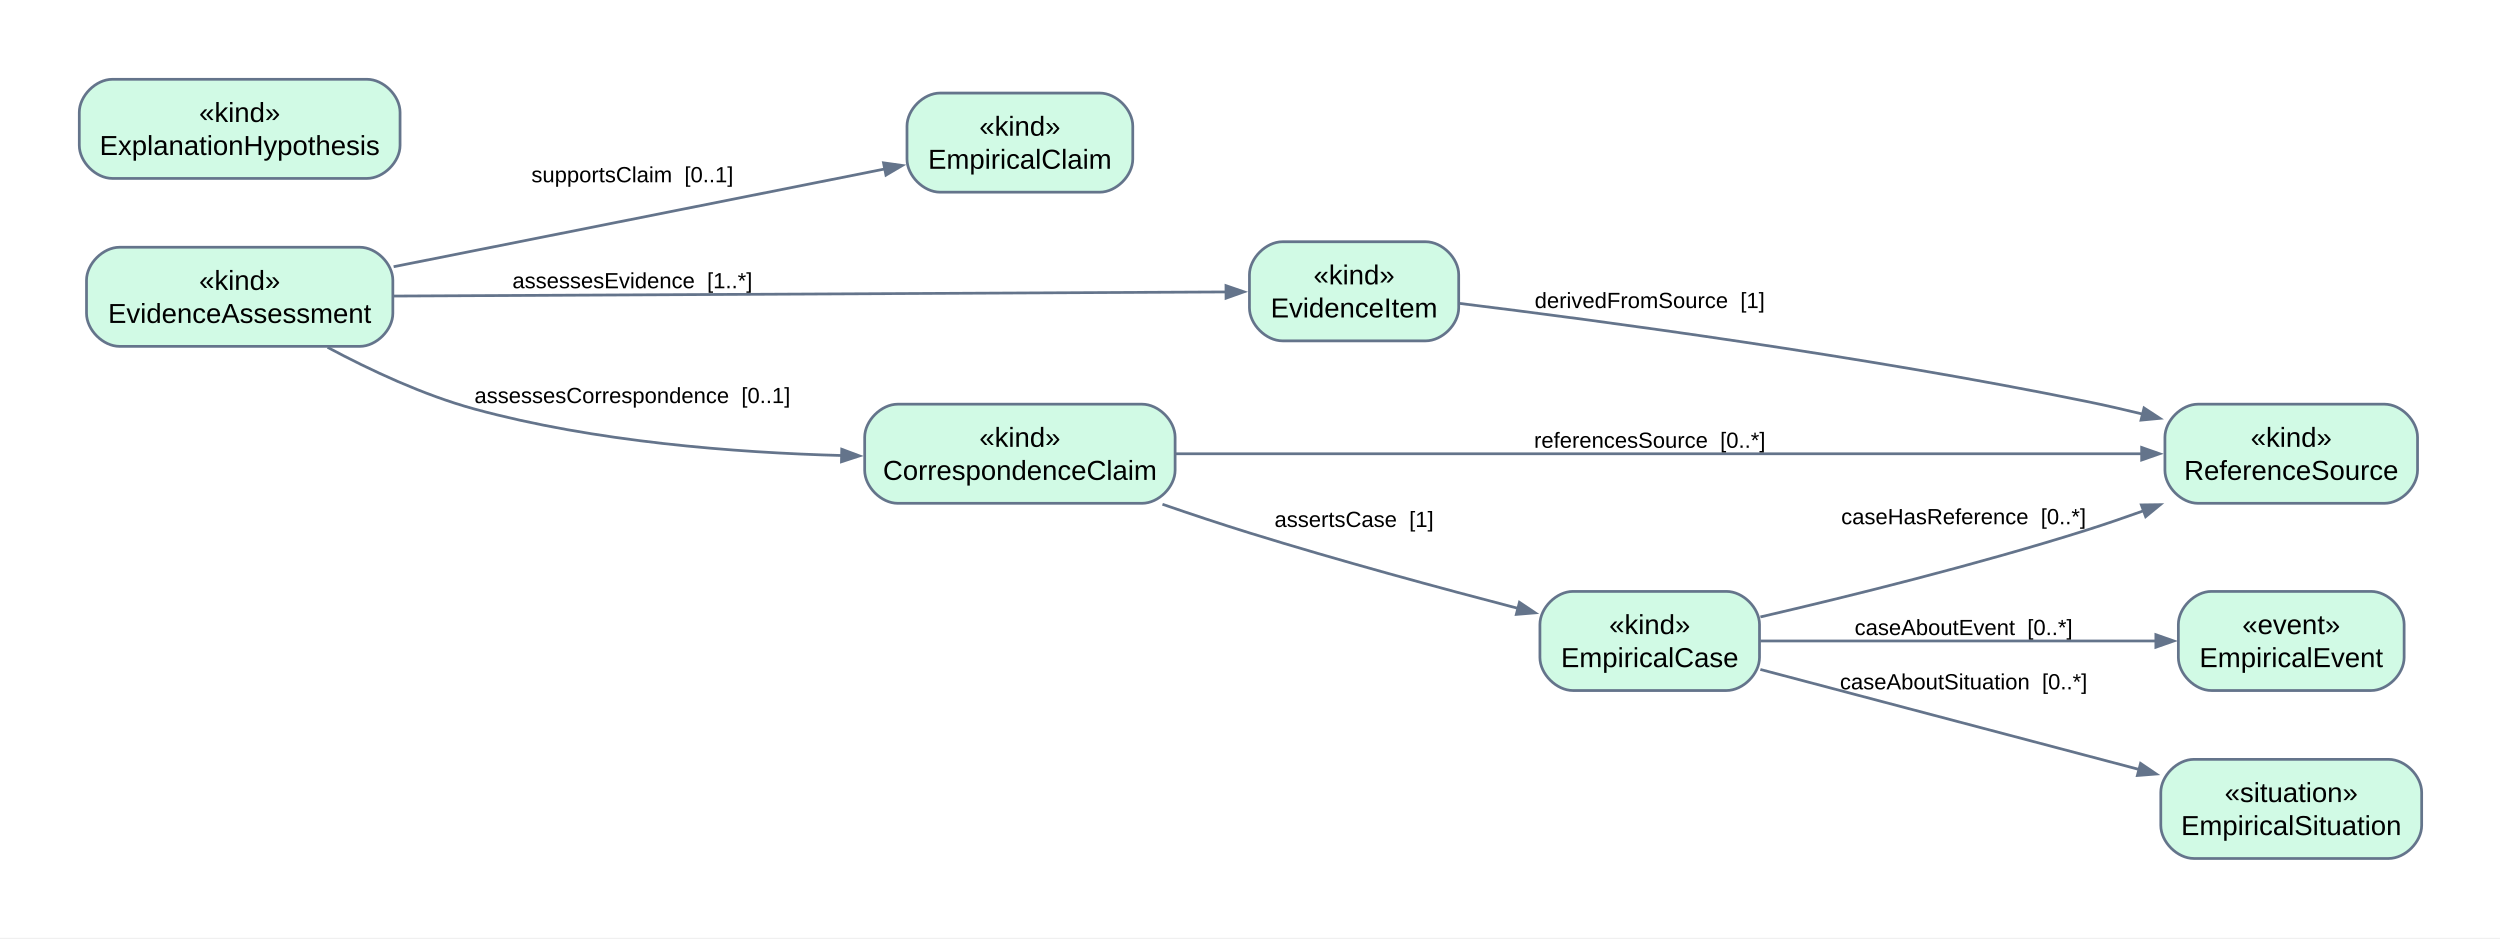
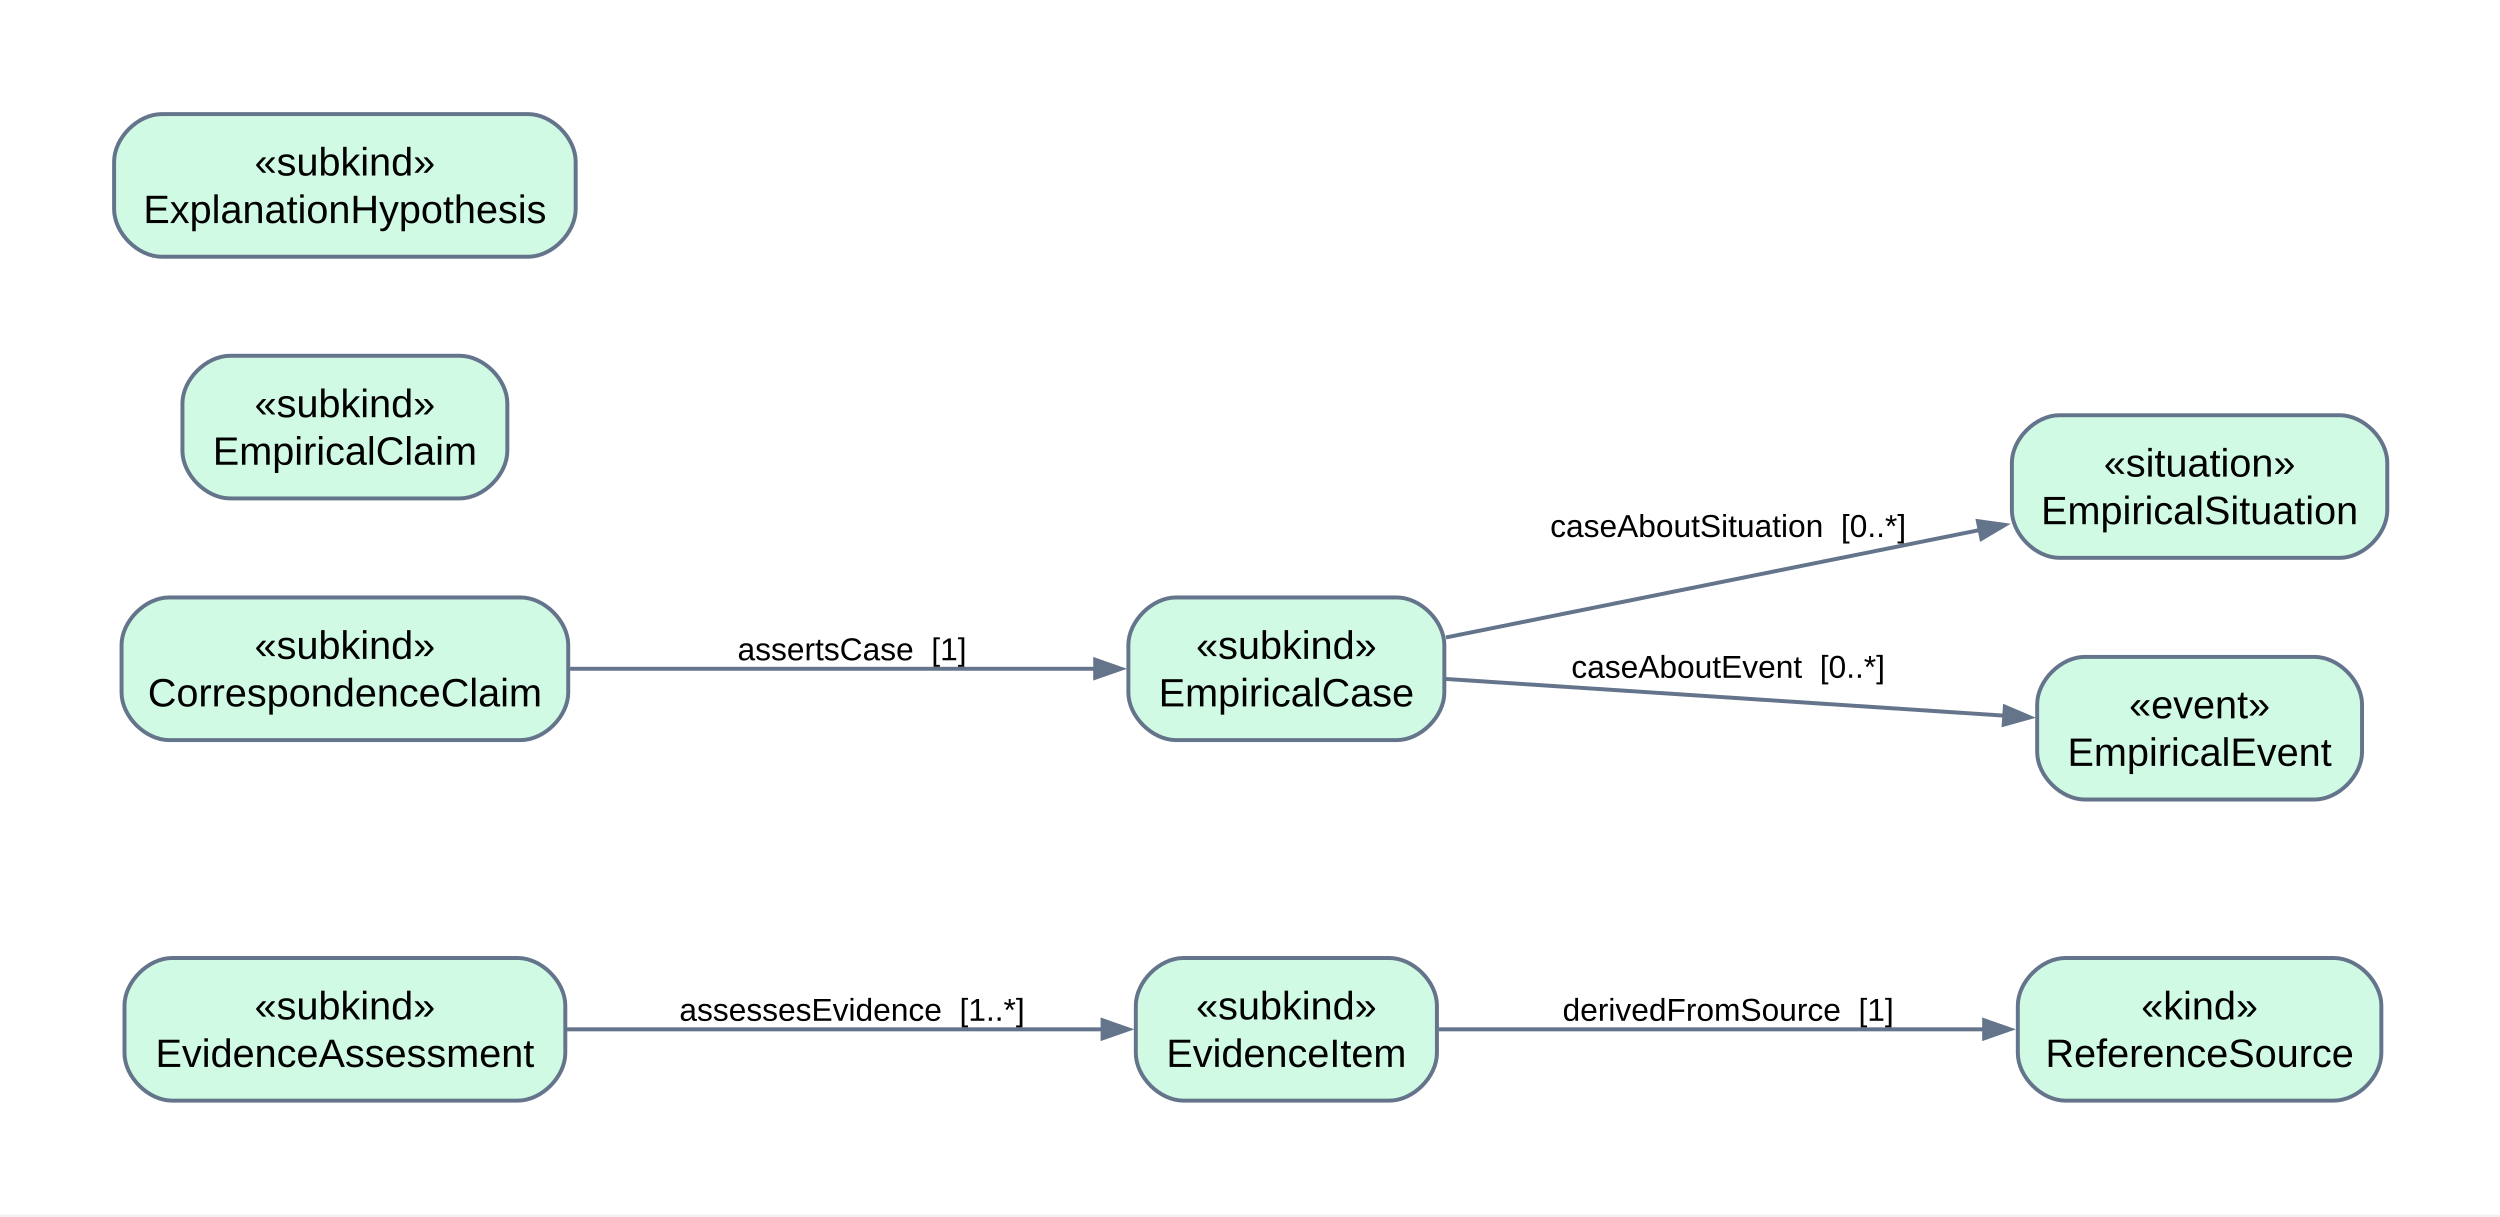
- <svg xmlns="http://www.w3.org/2000/svg" width="908pt" height="341pt" viewBox="0.00 0.00 908.00 341.00">
-   <g id="graph0" class="graph" transform="scale(1 1) rotate(0) translate(28.8 311.8)">
-     <polygon fill="white" stroke="none" points="-28.8,28.8 -28.8,-311.8 879.55,-311.8 879.55,28.8 -28.8,28.8" />
+ <svg xmlns="http://www.w3.org/2000/svg" width="631pt" height="307pt" viewBox="0.00 0.00 631.00 307.00">
+   <g id="graph0" class="graph" transform="scale(1 1) rotate(0) translate(28.8 277.8)">
+     <polygon fill="white" stroke="none" points="-28.8,28.8 -28.8,-277.8 602.55,-277.8 602.55,28.8 -28.8,28.8" />
    <g id="node1" class="node">
-       <path fill="#d1fae5" stroke="#64748b" d="M598.25,-97C598.25,-97 542.5,-97 542.5,-97 536.5,-97 530.5,-91 530.5,-85 530.5,-85 530.5,-73 530.5,-73 530.5,-67 536.5,-61 542.5,-61 542.5,-61 598.25,-61 598.25,-61 604.25,-61 610.25,-67 610.25,-73 610.25,-73 610.25,-85 610.25,-85 610.25,-91 604.25,-97 598.25,-97" />
-       <text xml:space="preserve" text-anchor="middle" x="570.38" y="-81.5" font-family="Arial" font-size="10.00">«kind»</text>
-       <text xml:space="preserve" text-anchor="middle" x="570.38" y="-69.5" font-family="Arial" font-size="10.00">EmpiricalCase</text>
+       <path fill="#d1fae5" stroke="#64748b" d="M101.88,-36C101.88,-36 14.62,-36 14.62,-36 8.62,-36 2.62,-30 2.62,-24 2.62,-24 2.62,-12 2.62,-12 2.62,-6 8.62,0 14.62,0 14.62,0 101.88,0 101.88,0 107.88,0 113.88,-6 113.88,-12 113.88,-12 113.88,-24 113.88,-24 113.88,-30 107.88,-36 101.88,-36" />
+       <text xml:space="preserve" text-anchor="middle" x="58.25" y="-20.5" font-family="Arial" font-size="10.00">«subkind»</text>
+       <text xml:space="preserve" text-anchor="middle" x="58.25" y="-8.5" font-family="Arial" font-size="10.00">EvidenceAssessment</text>
+     </g>
+     <g id="node5" class="node">
+       <path fill="#d1fae5" stroke="#64748b" d="M321.88,-36C321.88,-36 269.88,-36 269.88,-36 263.88,-36 257.88,-30 257.88,-24 257.88,-24 257.88,-12 257.88,-12 257.88,-6 263.88,0 269.88,0 269.88,0 321.88,0 321.88,0 327.88,0 333.88,-6 333.88,-12 333.88,-12 333.88,-24 333.88,-24 333.88,-30 327.88,-36 321.88,-36" />
+       <text xml:space="preserve" text-anchor="middle" x="295.88" y="-20.5" font-family="Arial" font-size="10.00">«subkind»</text>
+       <text xml:space="preserve" text-anchor="middle" x="295.88" y="-8.5" font-family="Arial" font-size="10.00">EvidenceItem</text>
+     </g>
+     <g id="edge1" class="edge">
+       <path fill="none" stroke="#64748b" d="M114.2,-18C155.33,-18 210.92,-18 249.53,-18" />
+       <polygon fill="#64748b" stroke="#64748b" points="249.49,-20.28 255.99,-18 249.49,-15.73 249.49,-20.28" />
+       <text xml:space="preserve" text-anchor="middle" x="186.25" y="-20.15" font-family="Arial" font-size="8.00">assessesEvidence  [1..*]</text>
+     </g>
+     <g id="node2" class="node">
+       <path fill="#d1fae5" stroke="#64748b" d="M323.75,-127C323.75,-127 268,-127 268,-127 262,-127 256,-121 256,-115 256,-115 256,-103 256,-103 256,-97 262,-91 268,-91 268,-91 323.75,-91 323.75,-91 329.75,-91 335.75,-97 335.75,-103 335.75,-103 335.75,-115 335.75,-115 335.75,-121 329.75,-127 323.75,-127" />
+       <text xml:space="preserve" text-anchor="middle" x="295.88" y="-111.5" font-family="Arial" font-size="10.00">«subkind»</text>
+       <text xml:space="preserve" text-anchor="middle" x="295.88" y="-99.5" font-family="Arial" font-size="10.00">EmpiricalCase</text>
+     </g>
+     <g id="node8" class="node">
+       <path fill="#d1fae5" stroke="#64748b" d="M561.75,-173C561.75,-173 491,-173 491,-173 485,-173 479,-167 479,-161 479,-161 479,-149 479,-149 479,-143 485,-137 491,-137 491,-137 561.75,-137 561.75,-137 567.75,-137 573.75,-143 573.75,-149 573.75,-149 573.75,-161 573.75,-161 573.75,-167 567.75,-173 561.75,-173" />
+       <text xml:space="preserve" text-anchor="middle" x="526.38" y="-157.5" font-family="Arial" font-size="10.00">«situation»</text>
+       <text xml:space="preserve" text-anchor="middle" x="526.38" y="-145.5" font-family="Arial" font-size="10.00">EmpiricalSituation</text>
+     </g>
+     <g id="edge2" class="edge">
+       <path fill="none" stroke="#64748b" d="M336.16,-116.91C373.32,-124.39 429.42,-135.68 470.9,-144.03" />
+       <polygon fill="#64748b" stroke="#64748b" points="470.42,-146.26 477.24,-145.31 471.32,-141.8 470.42,-146.26" />
+       <text xml:space="preserve" text-anchor="middle" x="407.38" y="-142.27" font-family="Arial" font-size="8.00">caseAboutSituation  [0..*]</text>
+     </g>
+     <g id="node9" class="node">
+       <path fill="#d1fae5" stroke="#64748b" d="M555.38,-112C555.38,-112 497.38,-112 497.38,-112 491.38,-112 485.38,-106 485.38,-100 485.38,-100 485.38,-88 485.38,-88 485.38,-82 491.38,-76 497.38,-76 497.38,-76 555.38,-76 555.38,-76 561.38,-76 567.38,-82 567.38,-88 567.38,-88 567.38,-100 567.38,-100 567.38,-106 561.38,-112 555.38,-112" />
+       <text xml:space="preserve" text-anchor="middle" x="526.38" y="-96.5" font-family="Arial" font-size="10.00">«event»</text>
+       <text xml:space="preserve" text-anchor="middle" x="526.38" y="-84.5" font-family="Arial" font-size="10.00">EmpiricalEvent</text>
+     </g>
+     <g id="edge3" class="edge">
+       <path fill="none" stroke="#64748b" d="M336.16,-106.42C375.23,-103.86 435.27,-99.92 477.2,-97.16" />
+       <polygon fill="#64748b" stroke="#64748b" points="477.23,-99.44 483.56,-96.74 476.93,-94.9 477.23,-99.44" />
+       <text xml:space="preserve" text-anchor="middle" x="407.38" y="-106.72" font-family="Arial" font-size="8.00">caseAboutEvent  [0..*]</text>
    </g>
    <g id="node3" class="node">
-       <path fill="#d1fae5" stroke="#64748b" d="M837.25,-165C837.25,-165 769.5,-165 769.5,-165 763.5,-165 757.5,-159 757.5,-153 757.5,-153 757.5,-141 757.5,-141 757.5,-135 763.5,-129 769.5,-129 769.5,-129 837.25,-129 837.25,-129 843.25,-129 849.25,-135 849.25,-141 849.25,-141 849.25,-153 849.25,-153 849.25,-159 843.25,-165 837.25,-165" />
-       <text xml:space="preserve" text-anchor="middle" x="803.38" y="-149.5" font-family="Arial" font-size="10.00">«kind»</text>
-       <text xml:space="preserve" text-anchor="middle" x="803.38" y="-137.5" font-family="Arial" font-size="10.00">ReferenceSource</text>
-     </g>
-     <g id="edge9" class="edge">
-       <path fill="none" stroke="#64748b" d="M610.58,-87.73C642.68,-95.18 689.14,-106.67 729,-119.25 735.77,-121.39 742.83,-123.81 749.77,-126.3" />
-       <polygon fill="#64748b" stroke="#64748b" points="748.94,-128.42 755.83,-128.51 750.5,-124.14 748.94,-128.42" />
-       <text xml:space="preserve" text-anchor="middle" x="684.38" y="-121.4" font-family="Arial" font-size="8.00">caseHasReference  [0..*]</text>
-     </g>
-     <g id="node8" class="node">
-       <path fill="#d1fae5" stroke="#64748b" d="M838.75,-36C838.75,-36 768,-36 768,-36 762,-36 756,-30 756,-24 756,-24 756,-12 756,-12 756,-6 762,0 768,0 768,0 838.75,0 838.75,0 844.75,0 850.75,-6 850.75,-12 850.75,-12 850.75,-24 850.75,-24 850.75,-30 844.75,-36 838.75,-36" />
-       <text xml:space="preserve" text-anchor="middle" x="803.38" y="-20.5" font-family="Arial" font-size="10.00">«situation»</text>
-       <text xml:space="preserve" text-anchor="middle" x="803.38" y="-8.5" font-family="Arial" font-size="10.00">EmpiricalSituation</text>
-     </g>
-     <g id="edge1" class="edge">
-       <path fill="none" stroke="#64748b" d="M610.56,-68.65C648.37,-58.67 705.92,-43.47 748.13,-32.33" />
-       <polygon fill="#64748b" stroke="#64748b" points="748.65,-34.54 754.36,-30.68 747.49,-30.14 748.65,-34.54" />
-       <text xml:space="preserve" text-anchor="middle" x="684.38" y="-61.42" font-family="Arial" font-size="8.00">caseAboutSituation  [0..*]</text>
-     </g>
-     <g id="node9" class="node">
-       <path fill="#d1fae5" stroke="#64748b" d="M832.38,-97C832.38,-97 774.38,-97 774.38,-97 768.38,-97 762.38,-91 762.38,-85 762.38,-85 762.38,-73 762.38,-73 762.38,-67 768.38,-61 774.38,-61 774.38,-61 832.38,-61 832.38,-61 838.38,-61 844.38,-67 844.38,-73 844.38,-73 844.38,-85 844.38,-85 844.38,-91 838.38,-97 832.38,-97" />
-       <text xml:space="preserve" text-anchor="middle" x="803.38" y="-81.5" font-family="Arial" font-size="10.00">«event»</text>
-       <text xml:space="preserve" text-anchor="middle" x="803.38" y="-69.5" font-family="Arial" font-size="10.00">EmpiricalEvent</text>
-     </g>
-     <g id="edge2" class="edge">
-       <path fill="none" stroke="#64748b" d="M610.56,-79C650.23,-79 711.62,-79 754.23,-79" />
-       <polygon fill="#64748b" stroke="#64748b" points="754.21,-81.28 760.71,-79 754.21,-76.73 754.21,-81.28" />
-       <text xml:space="preserve" text-anchor="middle" x="684.38" y="-81.15" font-family="Arial" font-size="8.00">caseAboutEvent  [0..*]</text>
-     </g>
-     <g id="node2" class="node">
-       <path fill="#d1fae5" stroke="#64748b" d="M370.62,-278C370.62,-278 312.62,-278 312.62,-278 306.62,-278 300.62,-272 300.62,-266 300.62,-266 300.62,-254 300.62,-254 300.62,-248 306.62,-242 312.62,-242 312.62,-242 370.62,-242 370.62,-242 376.62,-242 382.62,-248 382.62,-254 382.62,-254 382.62,-266 382.62,-266 382.62,-272 376.62,-278 370.62,-278" />
-       <text xml:space="preserve" text-anchor="middle" x="341.62" y="-262.5" font-family="Arial" font-size="10.00">«kind»</text>
-       <text xml:space="preserve" text-anchor="middle" x="341.62" y="-250.5" font-family="Arial" font-size="10.00">EmpiricalClaim</text>
+       <path fill="#d1fae5" stroke="#64748b" d="M87.25,-188C87.25,-188 29.25,-188 29.25,-188 23.25,-188 17.25,-182 17.25,-176 17.25,-176 17.25,-164 17.25,-164 17.25,-158 23.25,-152 29.25,-152 29.25,-152 87.25,-152 87.25,-152 93.25,-152 99.25,-158 99.25,-164 99.25,-164 99.25,-176 99.25,-176 99.25,-182 93.25,-188 87.25,-188" />
+       <text xml:space="preserve" text-anchor="middle" x="58.25" y="-172.5" font-family="Arial" font-size="10.00">«subkind»</text>
+       <text xml:space="preserve" text-anchor="middle" x="58.25" y="-160.5" font-family="Arial" font-size="10.00">EmpiricalClaim</text>
    </g>
    <g id="node4" class="node">
-       <path fill="#d1fae5" stroke="#64748b" d="M489,-224C489,-224 437,-224 437,-224 431,-224 425,-218 425,-212 425,-212 425,-200 425,-200 425,-194 431,-188 437,-188 437,-188 489,-188 489,-188 495,-188 501,-194 501,-200 501,-200 501,-212 501,-212 501,-218 495,-224 489,-224" />
-       <text xml:space="preserve" text-anchor="middle" x="463" y="-208.5" font-family="Arial" font-size="10.00">«kind»</text>
-       <text xml:space="preserve" text-anchor="middle" x="463" y="-196.5" font-family="Arial" font-size="10.00">EvidenceItem</text>
+       <path fill="#d1fae5" stroke="#64748b" d="M560.25,-36C560.25,-36 492.5,-36 492.5,-36 486.5,-36 480.5,-30 480.5,-24 480.5,-24 480.5,-12 480.5,-12 480.5,-6 486.5,0 492.5,0 492.5,0 560.25,0 560.25,0 566.25,0 572.25,-6 572.25,-12 572.25,-12 572.25,-24 572.25,-24 572.25,-30 566.25,-36 560.25,-36" />
+       <text xml:space="preserve" text-anchor="middle" x="526.38" y="-20.5" font-family="Arial" font-size="10.00">«kind»</text>
+       <text xml:space="preserve" text-anchor="middle" x="526.38" y="-8.5" font-family="Arial" font-size="10.00">ReferenceSource</text>
+     </g>
+     <g id="edge5" class="edge">
+       <path fill="none" stroke="#64748b" d="M334.35,-18C371.82,-18 429.79,-18 472.05,-18" />
+       <polygon fill="#64748b" stroke="#64748b" points="472,-20.28 478.5,-18 472,-15.73 472,-20.28" />
+       <text xml:space="preserve" text-anchor="middle" x="407.38" y="-20.15" font-family="Arial" font-size="8.00">derivedFromSource  [1]</text>
+     </g>
+     <g id="node6" class="node">
+       <path fill="#d1fae5" stroke="#64748b" d="M102.62,-127C102.62,-127 13.88,-127 13.88,-127 7.88,-127 1.88,-121 1.88,-115 1.88,-115 1.88,-103 1.88,-103 1.88,-97 7.88,-91 13.88,-91 13.88,-91 102.62,-91 102.62,-91 108.62,-91 114.62,-97 114.62,-103 114.62,-103 114.62,-115 114.62,-115 114.62,-121 108.62,-127 102.62,-127" />
+       <text xml:space="preserve" text-anchor="middle" x="58.25" y="-111.5" font-family="Arial" font-size="10.00">«subkind»</text>
+       <text xml:space="preserve" text-anchor="middle" x="58.25" y="-99.5" font-family="Arial" font-size="10.00">CorrespondenceClaim</text>
    </g>
    <g id="edge4" class="edge">
-       <path fill="none" stroke="#64748b" d="M501.08,-201.63C552.52,-195.3 648.31,-182.49 729,-166 735.72,-164.63 742.75,-163.02 749.68,-161.34" />
-       <polygon fill="#64748b" stroke="#64748b" points="749.91,-163.63 755.67,-159.86 748.82,-159.21 749.91,-163.63" />
-       <text xml:space="preserve" text-anchor="middle" x="570.38" y="-199.92" font-family="Arial" font-size="8.00">derivedFromSource  [1]</text>
-     </g>
-     <g id="node5" class="node">
-       <path fill="#d1fae5" stroke="#64748b" d="M386,-165C386,-165 297.25,-165 297.25,-165 291.25,-165 285.25,-159 285.25,-153 285.25,-153 285.25,-141 285.25,-141 285.25,-135 291.25,-129 297.25,-129 297.25,-129 386,-129 386,-129 392,-129 398,-135 398,-141 398,-141 398,-153 398,-153 398,-159 392,-165 386,-165" />
-       <text xml:space="preserve" text-anchor="middle" x="341.62" y="-149.5" font-family="Arial" font-size="10.00">«kind»</text>
-       <text xml:space="preserve" text-anchor="middle" x="341.62" y="-137.5" font-family="Arial" font-size="10.00">CorrespondenceClaim</text>
-     </g>
-     <g id="edge3" class="edge">
-       <path fill="none" stroke="#64748b" d="M393.41,-128.65C403.82,-125.06 414.73,-121.43 425,-118.25 457.45,-108.19 494.44,-98.16 522.85,-90.76" />
-       <polygon fill="#64748b" stroke="#64748b" points="523.06,-93.05 528.78,-89.22 521.92,-88.65 523.06,-93.05" />
-       <text xml:space="preserve" text-anchor="middle" x="463" y="-120.4" font-family="Arial" font-size="8.00">assertsCase  [1]</text>
-     </g>
-     <g id="edge8" class="edge">
-       <path fill="none" stroke="#64748b" d="M398.08,-147C487.25,-147 661.34,-147 749.1,-147" />
-       <polygon fill="#64748b" stroke="#64748b" points="749.05,-149.28 755.55,-147 749.05,-144.73 749.05,-149.28" />
-       <text xml:space="preserve" text-anchor="middle" x="570.38" y="-149.15" font-family="Arial" font-size="8.00">referencesSource  [0..*]</text>
-     </g>
-     <g id="node6" class="node">
-       <path fill="#d1fae5" stroke="#64748b" d="M101.88,-222C101.88,-222 14.62,-222 14.62,-222 8.62,-222 2.62,-216 2.62,-210 2.62,-210 2.62,-198 2.62,-198 2.62,-192 8.62,-186 14.62,-186 14.62,-186 101.88,-186 101.88,-186 107.88,-186 113.88,-192 113.88,-198 113.88,-198 113.88,-210 113.88,-210 113.88,-216 107.88,-222 101.88,-222" />
-       <text xml:space="preserve" text-anchor="middle" x="58.25" y="-206.5" font-family="Arial" font-size="10.00">«kind»</text>
-       <text xml:space="preserve" text-anchor="middle" x="58.25" y="-194.5" font-family="Arial" font-size="10.00">EvidenceAssessment</text>
-     </g>
-     <g id="edge5" class="edge">
-       <path fill="none" stroke="#64748b" d="M114.17,-214.93C166.09,-225.26 243.21,-240.61 292.7,-250.46" />
-       <polygon fill="#64748b" stroke="#64748b" points="292.09,-252.66 298.91,-251.7 292.98,-248.2 292.09,-252.66" />
-       <text xml:space="preserve" text-anchor="middle" x="200.88" y="-245.6" font-family="Arial" font-size="8.00">supportsClaim  [0..1]</text>
-     </g>
-     <g id="edge7" class="edge">
-       <path fill="none" stroke="#64748b" d="M113.99,-204.27C194.19,-204.67 342.18,-205.4 416.66,-205.77" />
-       <polygon fill="#64748b" stroke="#64748b" points="416.48,-208.05 422.99,-205.81 416.5,-203.5 416.48,-208.05" />
-       <text xml:space="preserve" text-anchor="middle" x="200.88" y="-207.11" font-family="Arial" font-size="8.00">assessesEvidence  [1..*]</text>
-     </g>
-     <g id="edge6" class="edge">
-       <path fill="none" stroke="#64748b" d="M90.18,-185.64C105.66,-177.35 125,-168.3 143.5,-163.25 187.14,-151.34 238.05,-147.39 277.21,-146.35" />
-       <polygon fill="#64748b" stroke="#64748b" points="276.92,-148.63 283.36,-146.22 276.82,-144.09 276.92,-148.63" />
-       <text xml:space="preserve" text-anchor="middle" x="200.88" y="-165.4" font-family="Arial" font-size="8.00">assessesCorrespondence  [0..1]</text>
+       <path fill="none" stroke="#64748b" d="M115.09,-109C155.49,-109 209.49,-109 247.73,-109" />
+       <polygon fill="#64748b" stroke="#64748b" points="247.63,-111.28 254.13,-109 247.63,-106.73 247.63,-111.28" />
+       <text xml:space="preserve" text-anchor="middle" x="186.25" y="-111.15" font-family="Arial" font-size="8.00">assertsCase  [1]</text>
    </g>
    <g id="node7" class="node">
-       <path fill="#d1fae5" stroke="#64748b" d="M104.5,-283C104.5,-283 12,-283 12,-283 6,-283 0,-277 0,-271 0,-271 0,-259 0,-259 0,-253 6,-247 12,-247 12,-247 104.5,-247 104.5,-247 110.5,-247 116.5,-253 116.5,-259 116.5,-259 116.5,-271 116.5,-271 116.5,-277 110.5,-283 104.5,-283" />
-       <text xml:space="preserve" text-anchor="middle" x="58.25" y="-267.5" font-family="Arial" font-size="10.00">«kind»</text>
-       <text xml:space="preserve" text-anchor="middle" x="58.25" y="-255.5" font-family="Arial" font-size="10.00">ExplanationHypothesis</text>
+       <path fill="#d1fae5" stroke="#64748b" d="M104.5,-249C104.5,-249 12,-249 12,-249 6,-249 0,-243 0,-237 0,-237 0,-225 0,-225 0,-219 6,-213 12,-213 12,-213 104.5,-213 104.5,-213 110.5,-213 116.5,-219 116.5,-225 116.5,-225 116.5,-237 116.5,-237 116.5,-243 110.5,-249 104.5,-249" />
+       <text xml:space="preserve" text-anchor="middle" x="58.25" y="-233.5" font-family="Arial" font-size="10.00">«subkind»</text>
+       <text xml:space="preserve" text-anchor="middle" x="58.25" y="-221.5" font-family="Arial" font-size="10.00">ExplanationHypothesis</text>
    </g>
  </g>
</svg>
